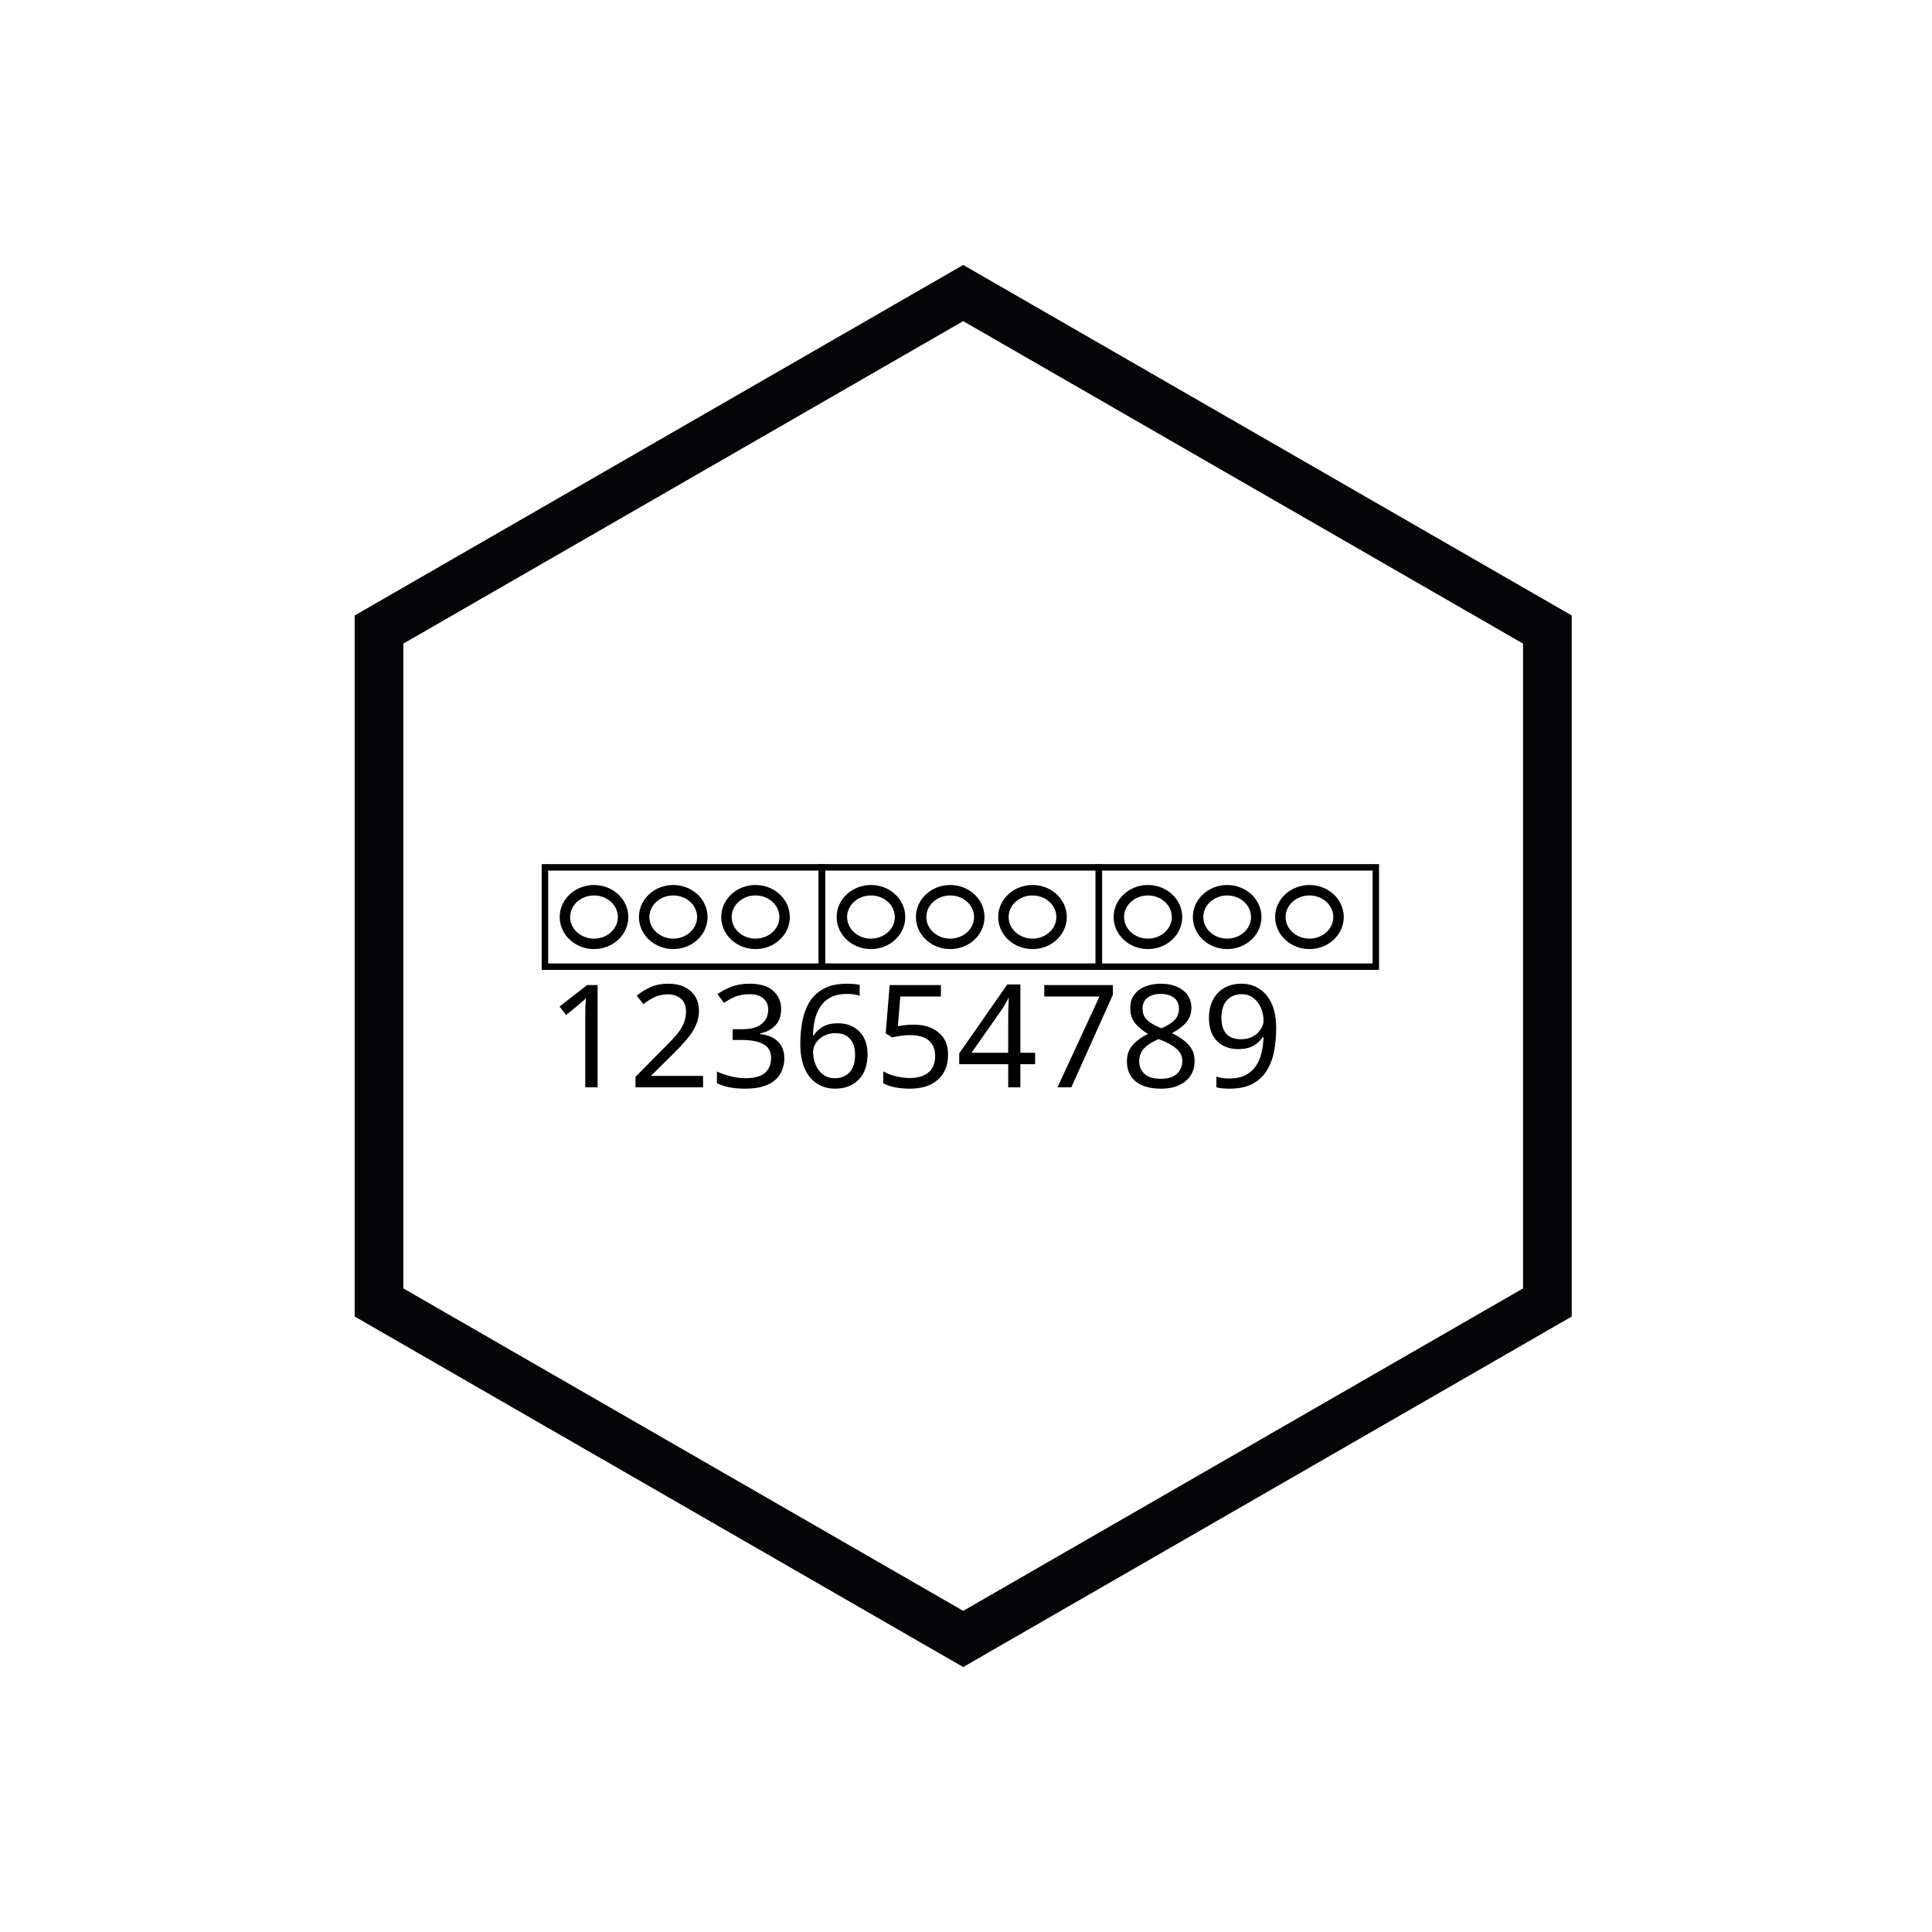
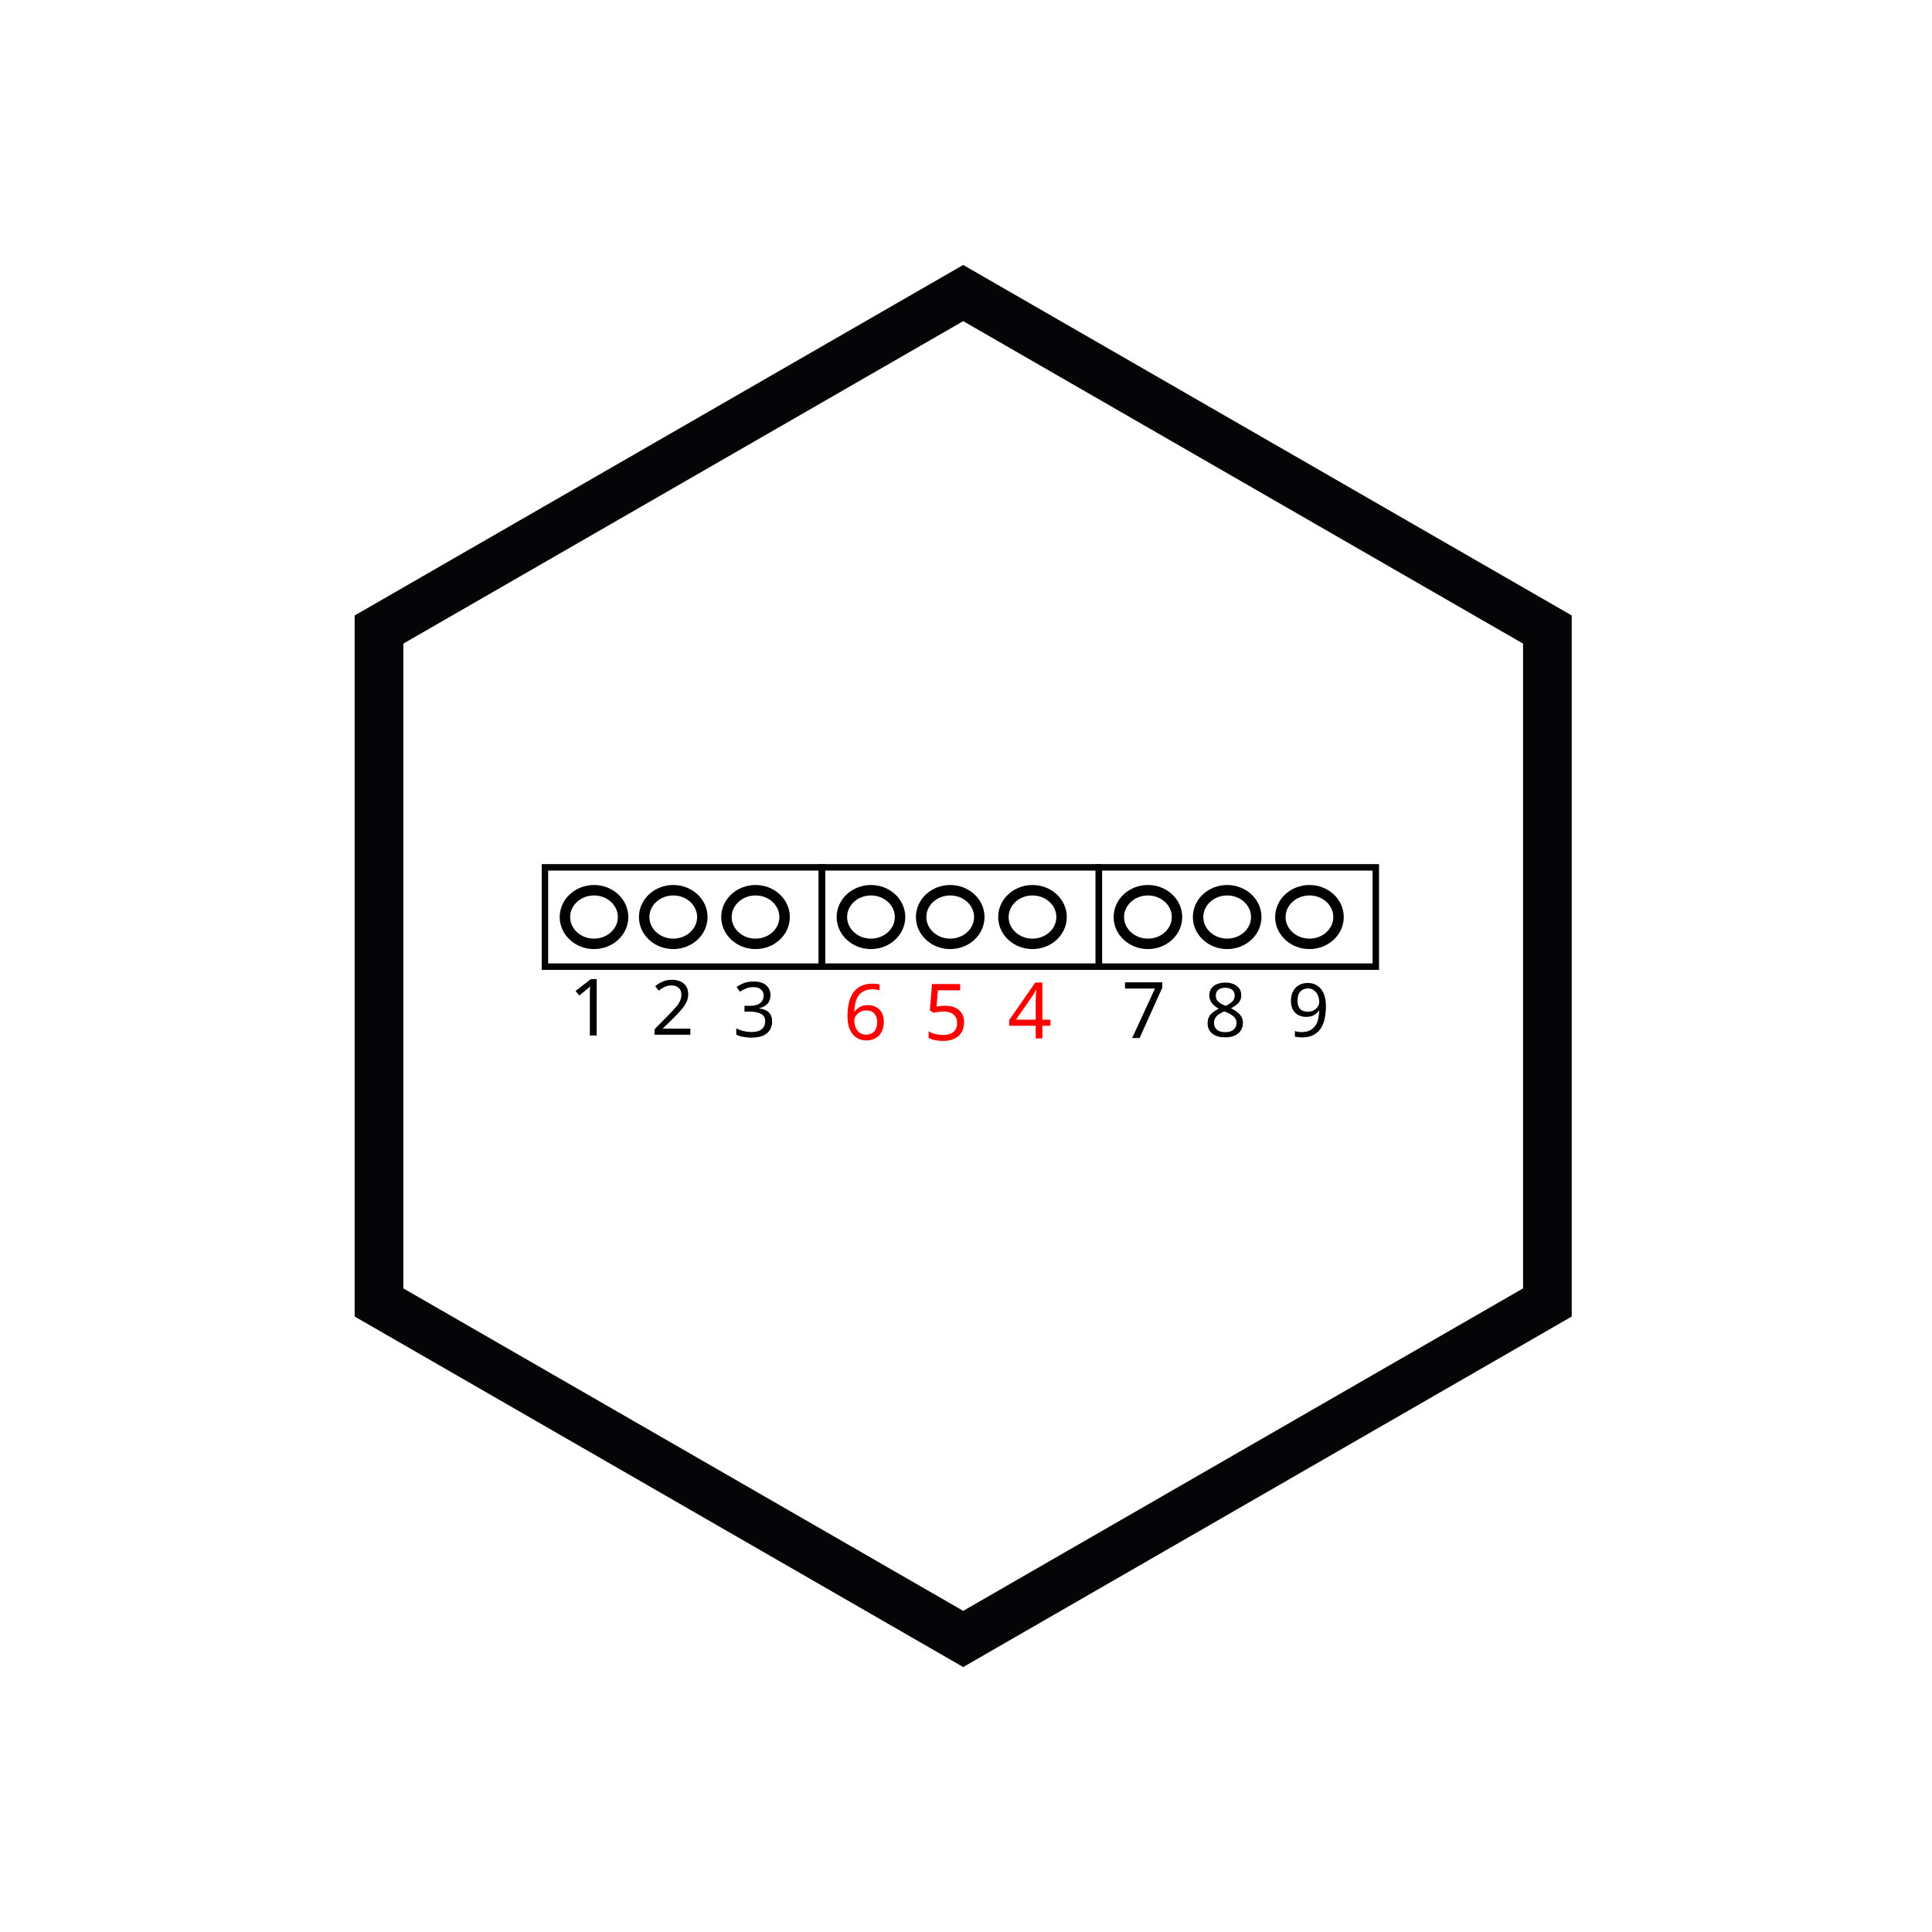
<svg xmlns="http://www.w3.org/2000/svg" width="198.425" height="198.425" viewBox="0 0 198.425 198.425" version="1.1" id="svg26">
  <defs id="defs30" />
  <path fill="#050507" d="M98.925 32.983l57.5 33.119v66.221l-57.5 33.119-57.5-33.119V66.102l57.5-33.119zm0-5.771l-62.5 36v72.001l62.5 36 62.5-36V63.212l-62.5-36z" id="path24" />
  <rect style="fill:#0000ff;fill-opacity:0;fill-rule:evenodd;stroke:#000000;stroke-width:0.663;stroke-opacity:1" id="rect34" width="28.445" height="10.197" x="55.967" y="89.081" />
  <ellipse style="fill:#0000ff;fill-opacity:0;stroke:#000000;stroke-width:1.073;stroke-opacity:1" id="path871" cx="61.007" cy="94.184" rx="2.987" ry="2.754" />
  <ellipse style="fill:#0000ff;fill-opacity:0;stroke:#000000;stroke-width:1.073;stroke-opacity:1" id="path871-0" cx="69.146" cy="94.184" rx="2.987" ry="2.754" />
  <ellipse style="fill:#0000ff;fill-opacity:0;stroke:#000000;stroke-width:1.073;stroke-opacity:1" id="path871-7" cx="77.596" cy="94.184" rx="2.987" ry="2.754" />
  <rect style="fill:#0000ff;fill-opacity:0;fill-rule:evenodd;stroke:#000000;stroke-width:0.663;stroke-opacity:1" id="rect34-9" width="28.445" height="10.197" x="84.412" y="89.081" />
  <ellipse style="fill:#0000ff;fill-opacity:0;stroke:#000000;stroke-width:1.073;stroke-opacity:1" id="path871-73" cx="89.452" cy="94.184" rx="2.987" ry="2.754" />
  <ellipse style="fill:#0000ff;fill-opacity:0;stroke:#000000;stroke-width:1.073;stroke-opacity:1" id="path871-0-5" cx="97.591" cy="94.184" rx="2.987" ry="2.754" />
  <ellipse style="fill:#0000ff;fill-opacity:0;stroke:#000000;stroke-width:1.073;stroke-opacity:1" id="path871-7-8" cx="106.041" cy="94.184" rx="2.987" ry="2.754" />
  <rect style="fill:#0000ff;fill-opacity:0;fill-rule:evenodd;stroke:#000000;stroke-width:0.663;stroke-opacity:1" id="rect34-2" width="28.445" height="10.197" x="112.857" y="89.081" />
  <ellipse style="fill:#0000ff;fill-opacity:0;stroke:#000000;stroke-width:1.073;stroke-opacity:1" id="path871-08" cx="117.897" cy="94.184" rx="2.987" ry="2.754" />
  <ellipse style="fill:#0000ff;fill-opacity:0;stroke:#000000;stroke-width:1.073;stroke-opacity:1" id="path871-0-3" cx="126.036" cy="94.184" rx="2.987" ry="2.754" />
  <ellipse style="fill:#0000ff;fill-opacity:0;stroke:#000000;stroke-width:1.073;stroke-opacity:1" id="path871-7-83" cx="134.486" cy="94.184" rx="2.987" ry="2.754" />
-   <text xml:space="preserve" style="font-style:normal;font-weight:normal;font-size:14.702px;line-height:1.25;font-family:sans-serif;fill:#000000;fill-opacity:1;stroke:none;stroke-width:0.368" x="56.158" y="111.671" id="text934">
-     <tspan id="tspan932" x="56.158" y="111.671" style="stroke-width:0.368">123654789</tspan>
+   <text xml:space="preserve" style="font-style:normal;font-weight:normal;font-size:8.128px;line-height:1.25;font-family:sans-serif;fill:#000000;fill-opacity:1;stroke:none;stroke-width:0.203" x="58.393" y="106.354" id="text934">
+     <tspan id="tspan932" x="58.393" y="106.354" style="stroke-width:0.203">1</tspan>
+   </text>
+   <text xml:space="preserve" style="font-style:normal;font-weight:normal;font-size:7.802px;line-height:1.25;font-family:sans-serif;fill:#000000;fill-opacity:1;stroke:none;stroke-width:0.195" x="66.854" y="106.269" id="text854">
+     <tspan id="tspan852" x="66.854" y="106.269" style="stroke-width:0.195">2</tspan>
+   </text>
+   <text xml:space="preserve" style="font-style:normal;font-weight:normal;font-size:7.853px;line-height:1.25;font-family:sans-serif;fill:#000000;fill-opacity:1;stroke:none;stroke-width:0.196" x="75.259" y="106.494" id="text858">
+     <tspan id="tspan856" x="75.259" y="106.494" style="stroke-width:0.196">3</tspan>
+   </text>
+   <text xml:space="preserve" style="font-style:normal;font-weight:normal;font-size:7.986px;line-height:1.25;font-family:sans-serif;fill:#ff0000;fill-opacity:1;stroke:none;stroke-width:0.2" x="103.481" y="106.646" id="text862">
+     <tspan id="tspan860" x="103.481" y="106.646" style="fill:#ff0000;stroke-width:0.2">4</tspan>
+   </text>
+   <text xml:space="preserve" style="font-style:normal;font-weight:normal;font-size:8.077px;line-height:1.25;font-family:sans-serif;fill:#ff0000;fill-opacity:1;stroke:none;stroke-width:0.202" x="94.86" y="106.826" id="text866">
+     <tspan id="tspan864" x="94.86" y="106.826" style="stroke-width:0.202">5</tspan>
+   </text>
+   <text xml:space="preserve" style="font-style:normal;font-weight:normal;font-size:7.939px;line-height:1.25;font-family:sans-serif;fill:#ff0000;fill-opacity:1;stroke:none;stroke-width:0.198" x="86.6" y="106.777" id="text870">
+     <tspan id="tspan868" x="86.6" y="106.777" style="fill:#ff0000;stroke-width:0.198">6</tspan>
+   </text>
+   <text xml:space="preserve" style="font-style:normal;font-weight:normal;font-size:8.005px;line-height:1.25;font-family:sans-serif;fill:#000000;fill-opacity:1;stroke:none;stroke-width:0.2" x="115.182" y="106.608" id="text874">
+     <tspan id="tspan872" x="115.182" y="106.608" style="stroke-width:0.2">7</tspan>
+   </text>
+   <text xml:space="preserve" style="font-style:normal;font-weight:normal;font-size:7.664px;line-height:1.25;font-family:sans-serif;fill:#000000;fill-opacity:1;stroke:none;stroke-width:0.192" x="123.652" y="106.464" id="text878">
+     <tspan id="tspan876" x="123.652" y="106.464" style="stroke-width:0.192">8</tspan>
+   </text>
+   <text xml:space="preserve" style="font-style:normal;font-weight:normal;font-size:7.618px;line-height:1.25;font-family:sans-serif;fill:#000000;fill-opacity:1;stroke:none;stroke-width:0.19" x="132.212" y="106.467" id="text882">
+     <tspan id="tspan880" x="132.212" y="106.467" style="stroke-width:0.19">9</tspan>
  </text>
</svg>
